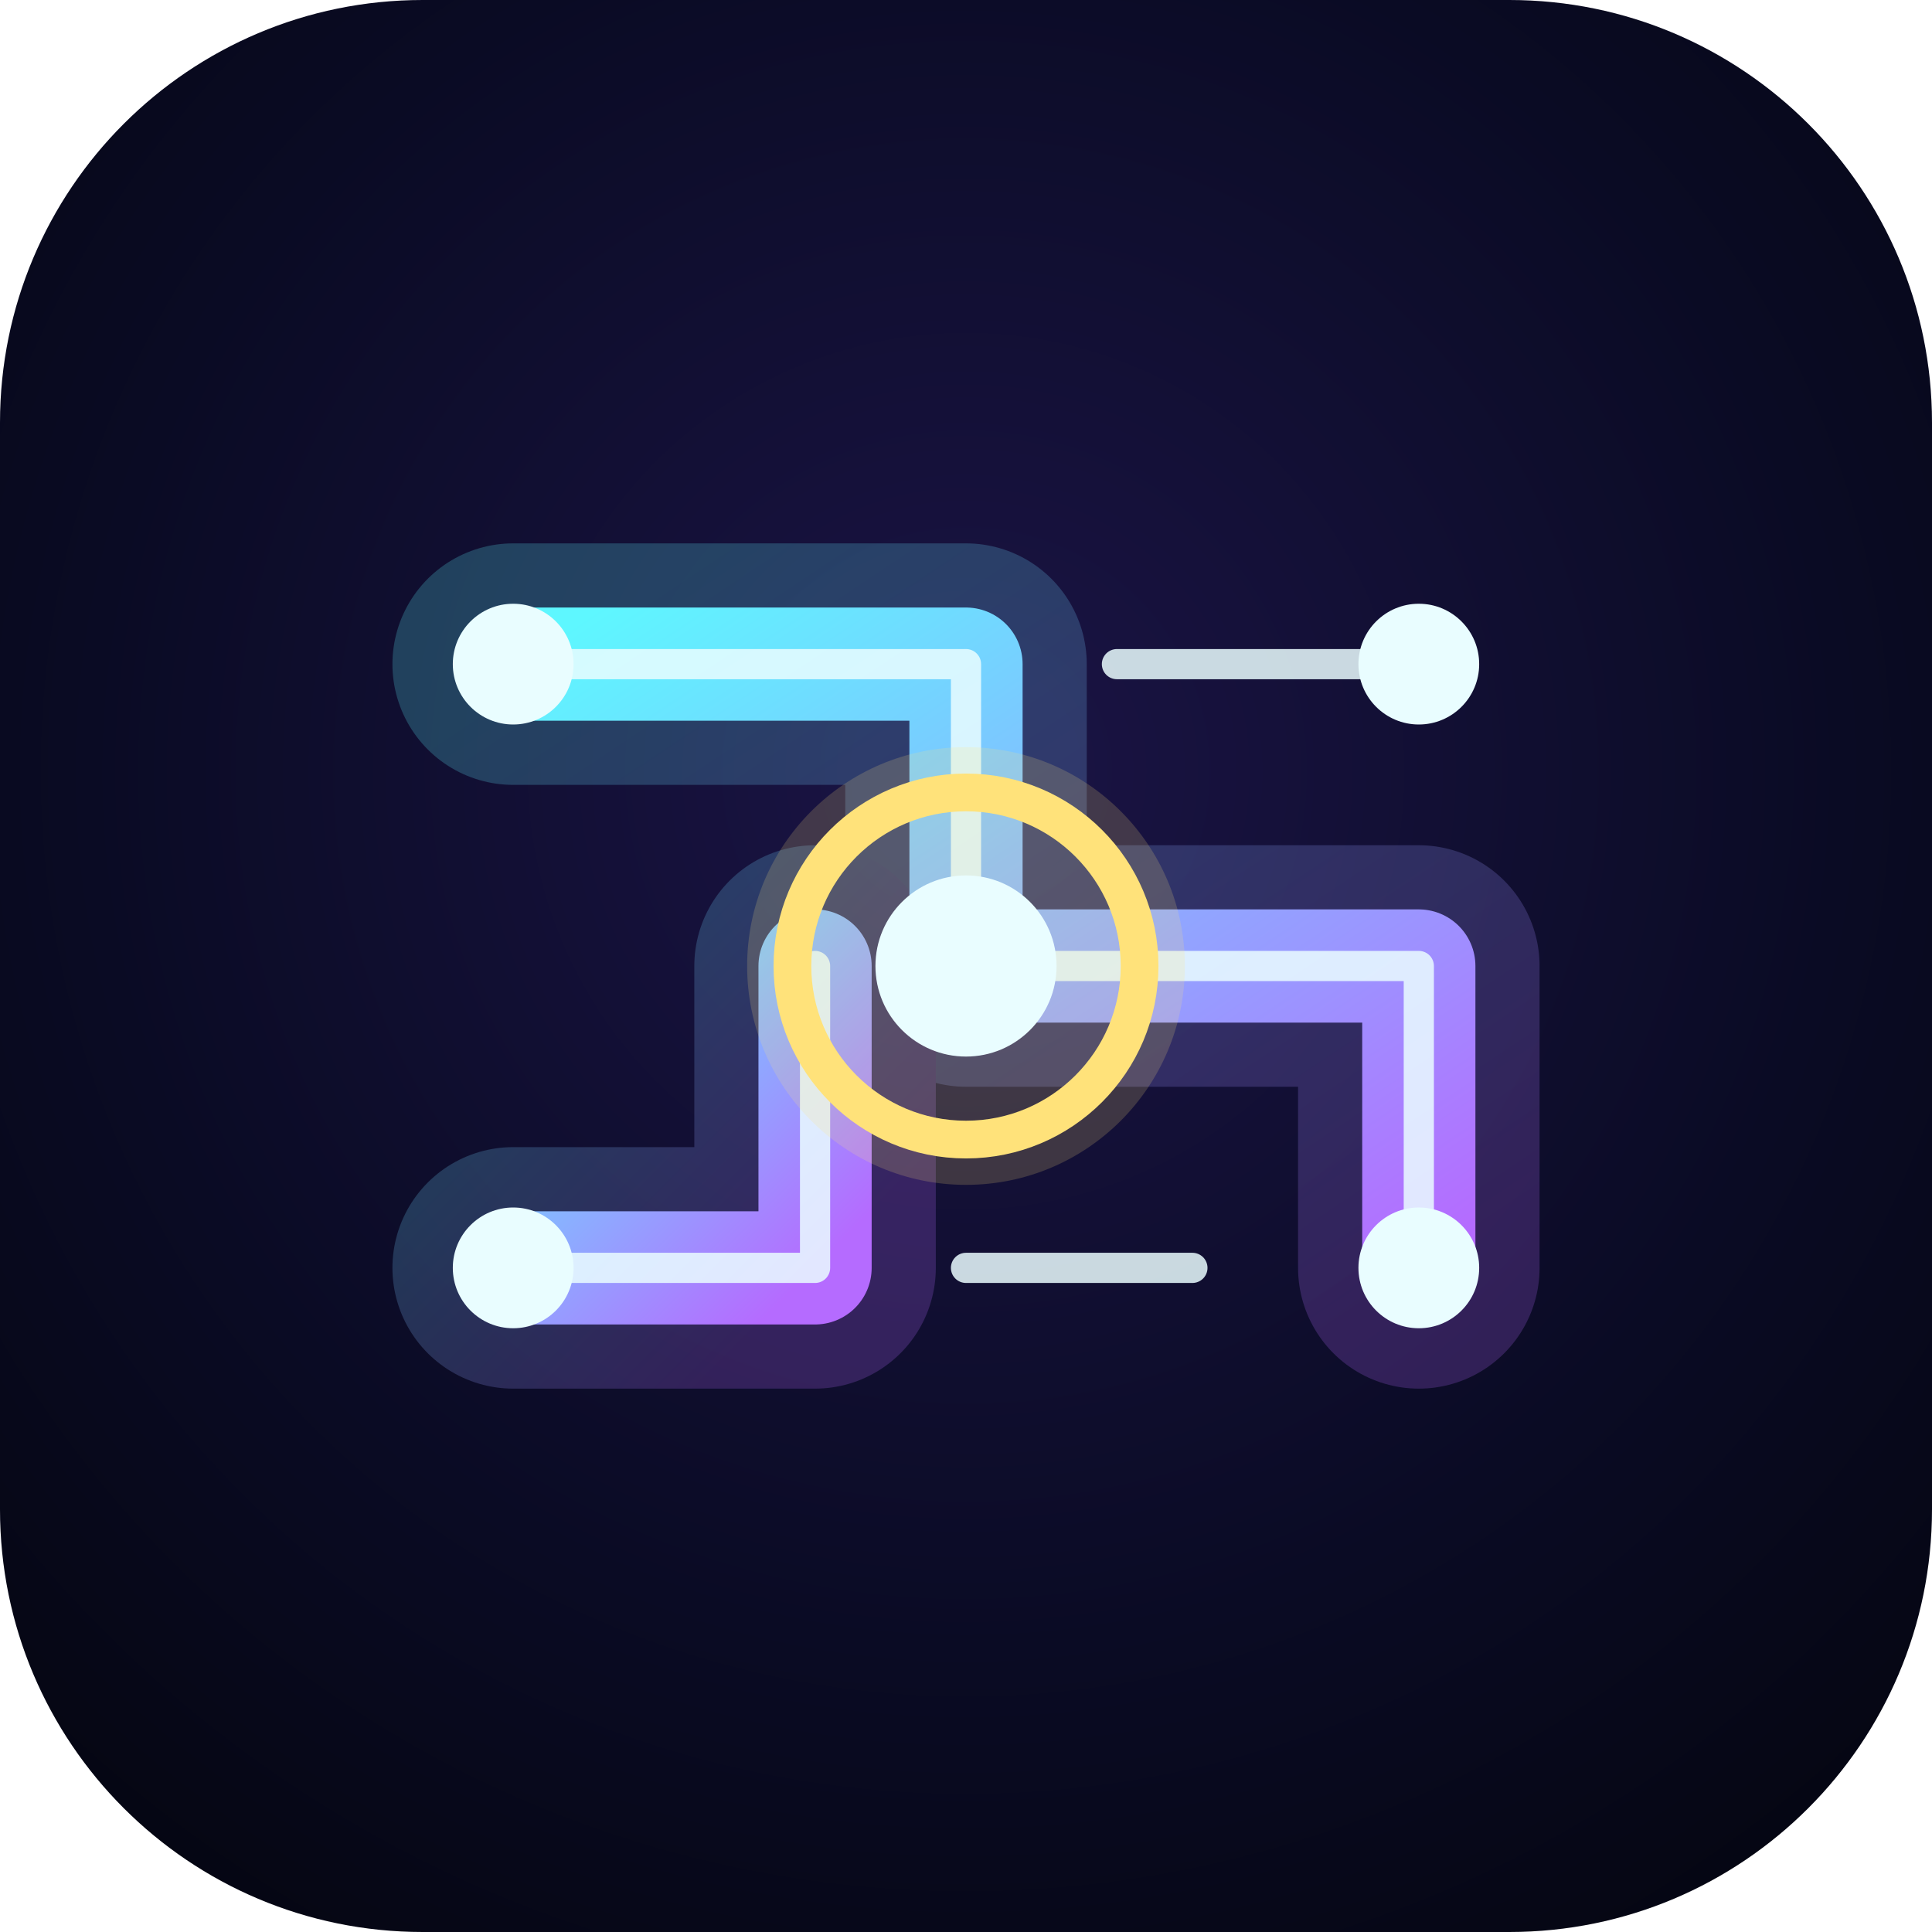
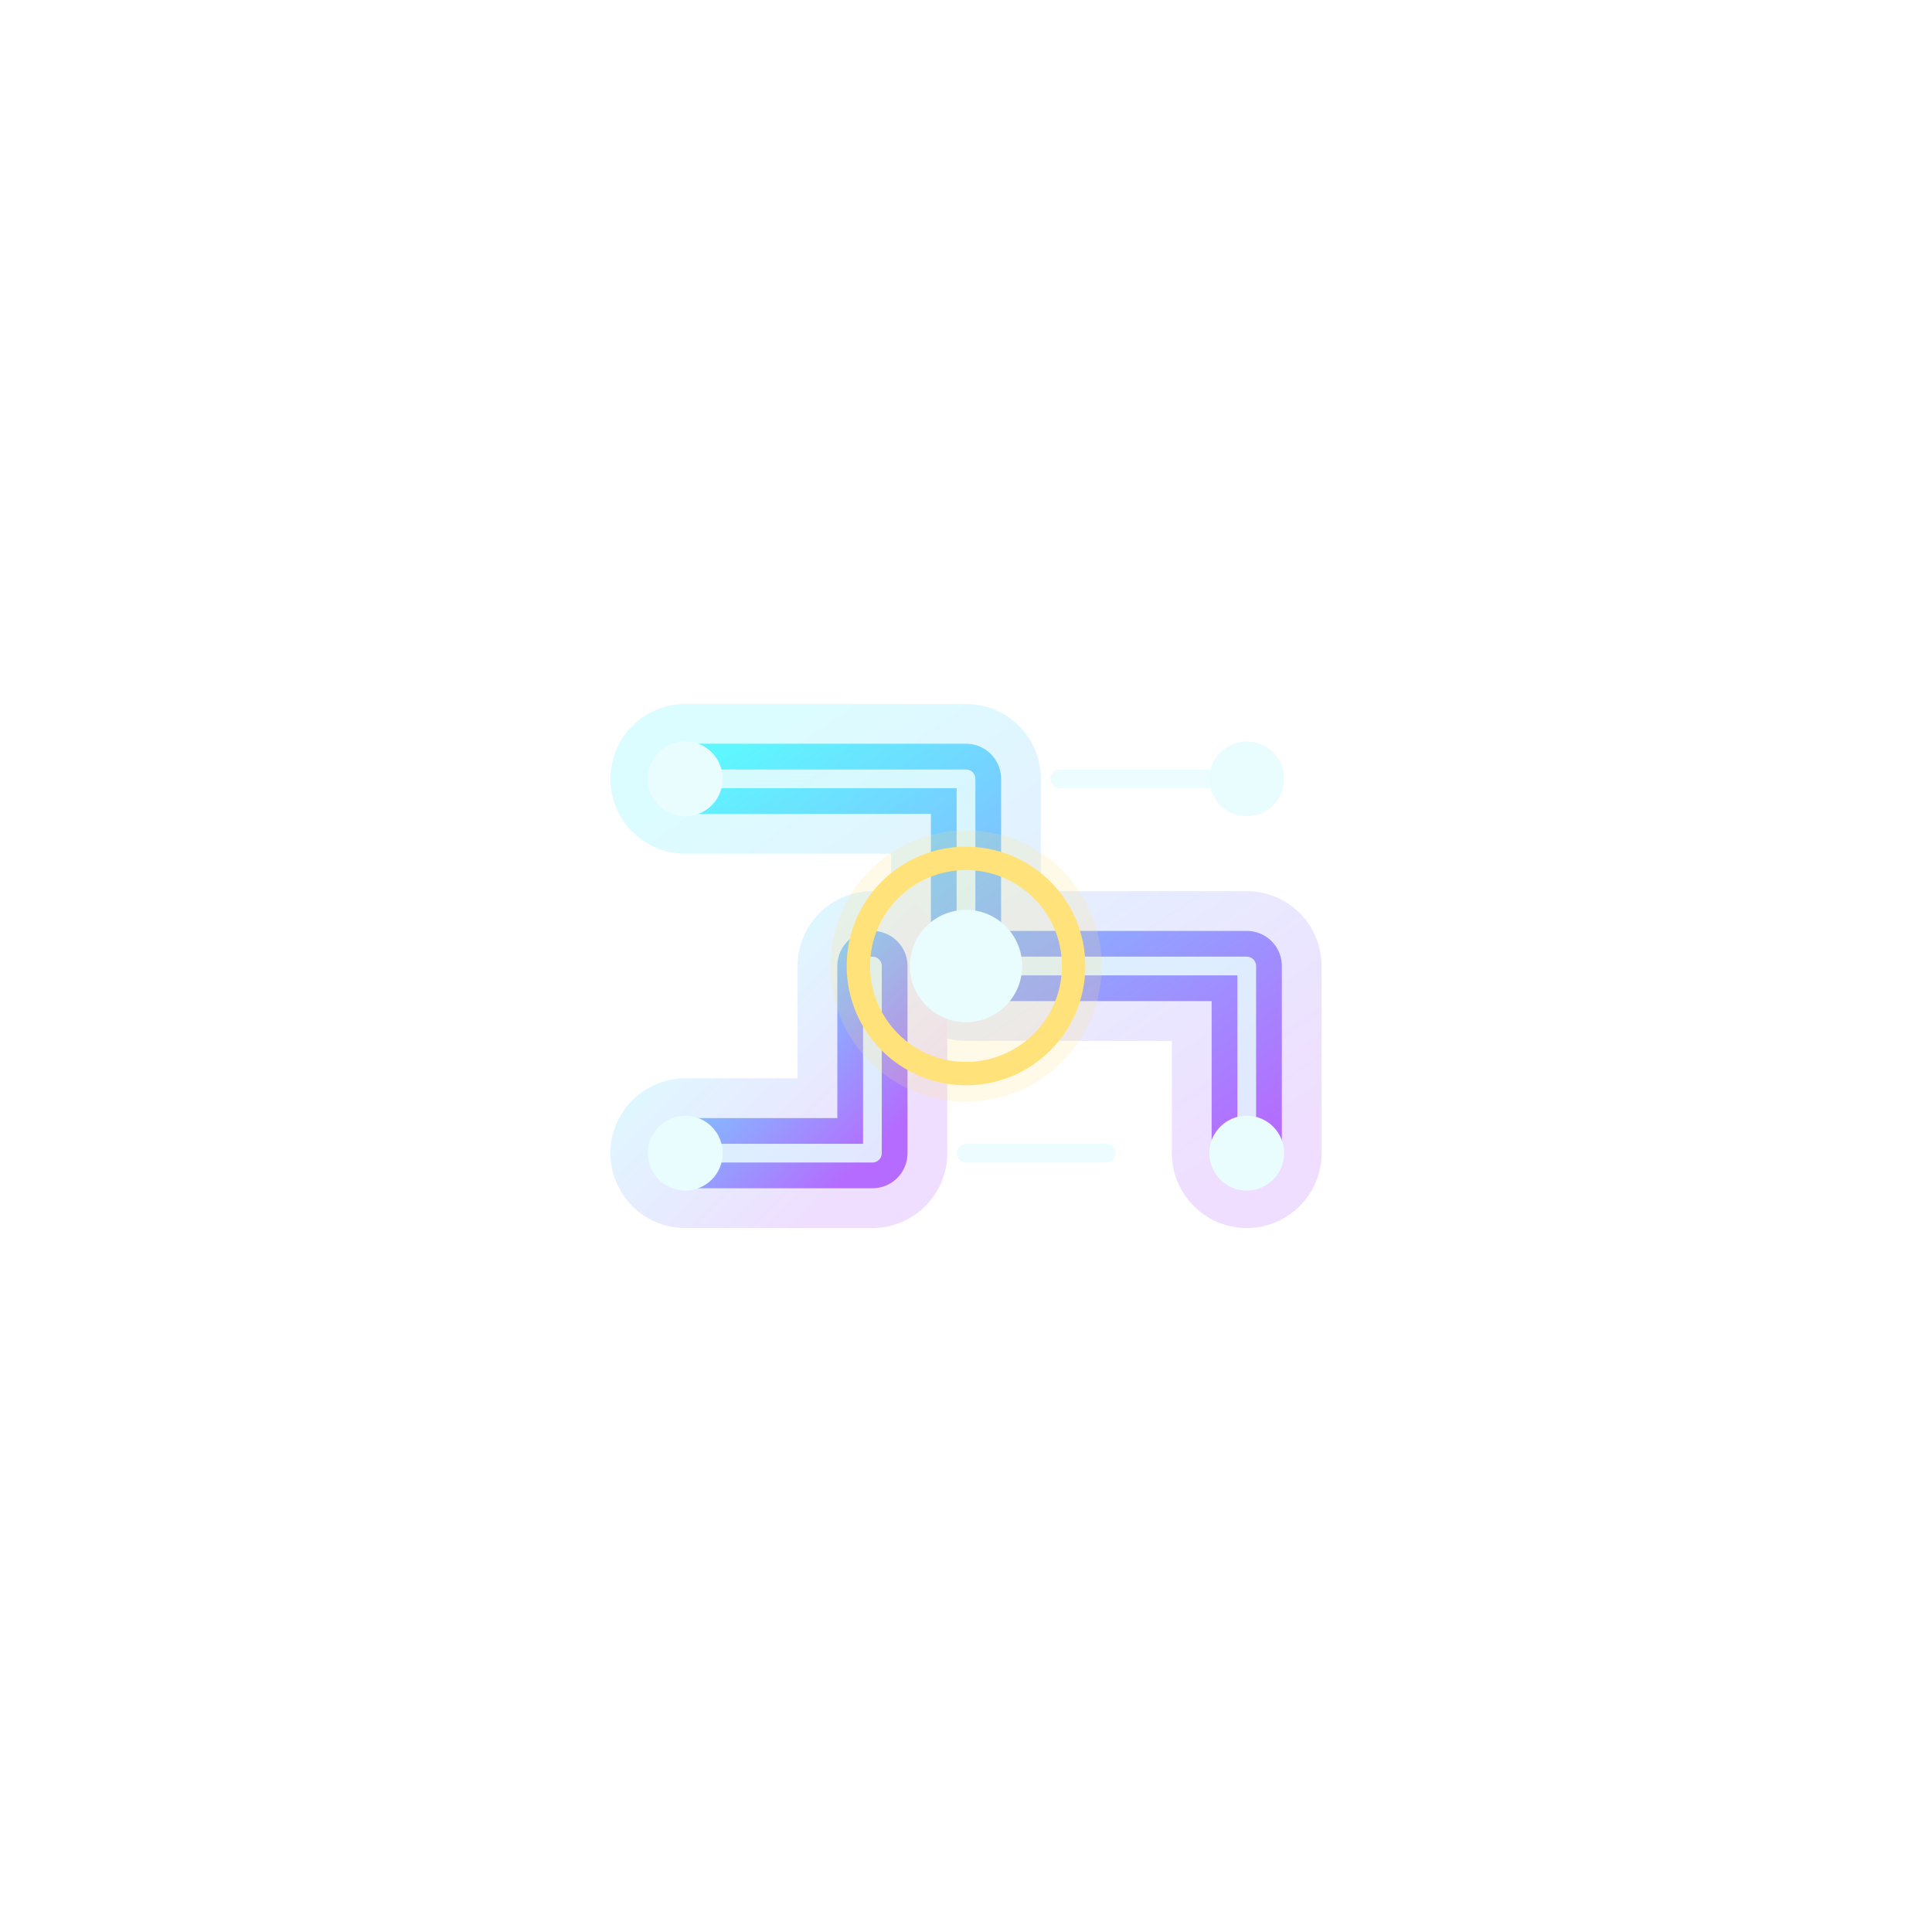
- <svg xmlns="http://www.w3.org/2000/svg" width="512" height="512" viewBox="0 0 512 512">
+ <svg xmlns="http://www.w3.org/2000/svg" width="432" height="432" viewBox="0 0 512 512">
  <defs>
    <radialGradient id="bg" cx="50%" cy="40%" r="75%">
      <stop offset="0" stop-color="#1b1446" />
      <stop offset="0.6" stop-color="#0a0b24" />
      <stop offset="1" stop-color="#04050f" />
    </radialGradient>
    <linearGradient id="beam" x1="0" y1="0" x2="1" y2="1">
      <stop offset="0" stop-color="#5ef7ff" />
      <stop offset="1" stop-color="#b56bff" />
    </linearGradient>
  </defs>
-   <rect width="512" height="512" rx="112" fill="url(#bg)" />
-   <g id="glyph">
-     <g fill="none" stroke="url(#beam)" stroke-linecap="round" stroke-linejoin="round" opacity="0.22" stroke-width="64">
-       <path d="M136 176 H256 V256 H376 V336" />
-       <path d="M136 336 H216 V256" />
-       <path d="M296 176 H376" />
-       <path d="M256 336 H316" />
-     </g>
-     <g fill="none" stroke="url(#beam)" stroke-linecap="round" stroke-linejoin="round" stroke-width="30">
-       <path d="M136 176 H256 V256 H376 V336" />
-       <path d="M136 336 H216 V256" />
-       <path d="M296 176 H376" />
-       <path d="M256 336 H316" />
-     </g>
-     <g fill="none" stroke="#eafdff" stroke-linecap="round" stroke-linejoin="round" stroke-width="8" opacity="0.85">
-       <path d="M136 176 H256 V256 H376 V336" />
-       <path d="M136 336 H216 V256" />
-       <path d="M296 176 H376" />
-       <path d="M256 336 H316" />
-     </g>
-     <circle cx="256" cy="256" r="58" fill="#ffe27a" opacity="0.18" />
-     <circle cx="256" cy="256" r="46" fill="none" stroke="#ffe27a" stroke-width="10" />
-     <g fill="#e9fdff">
-       <circle cx="256" cy="256" r="24" />
-       <circle cx="136" cy="176" r="16" />
-       <circle cx="136" cy="336" r="16" />
-       <circle cx="376" cy="176" r="16" />
-       <circle cx="376" cy="336" r="16" />
+   <g transform="translate(256 256) scale(0.62) translate(-256 -256)">
+     <g id="glyph">
+       <g fill="none" stroke="url(#beam)" stroke-linecap="round" stroke-linejoin="round" opacity="0.22" stroke-width="64">
+         <path d="M136 176 H256 V256 H376 V336" />
+         <path d="M136 336 H216 V256" />
+         <path d="M296 176 H376" />
+         <path d="M256 336 H316" />
+       </g>
+       <g fill="none" stroke="url(#beam)" stroke-linecap="round" stroke-linejoin="round" stroke-width="30">
+         <path d="M136 176 H256 V256 H376 V336" />
+         <path d="M136 336 H216 V256" />
+         <path d="M296 176 H376" />
+         <path d="M256 336 H316" />
+       </g>
+       <g fill="none" stroke="#eafdff" stroke-linecap="round" stroke-linejoin="round" stroke-width="8" opacity="0.85">
+         <path d="M136 176 H256 V256 H376 V336" />
+         <path d="M136 336 H216 V256" />
+         <path d="M296 176 H376" />
+         <path d="M256 336 H316" />
+       </g>
+       <circle cx="256" cy="256" r="58" fill="#ffe27a" opacity="0.18" />
+       <circle cx="256" cy="256" r="46" fill="none" stroke="#ffe27a" stroke-width="10" />
+       <g fill="#e9fdff">
+         <circle cx="256" cy="256" r="24" />
+         <circle cx="136" cy="176" r="16" />
+         <circle cx="136" cy="336" r="16" />
+         <circle cx="376" cy="176" r="16" />
+         <circle cx="376" cy="336" r="16" />
+       </g>
    </g>
  </g>
</svg>
